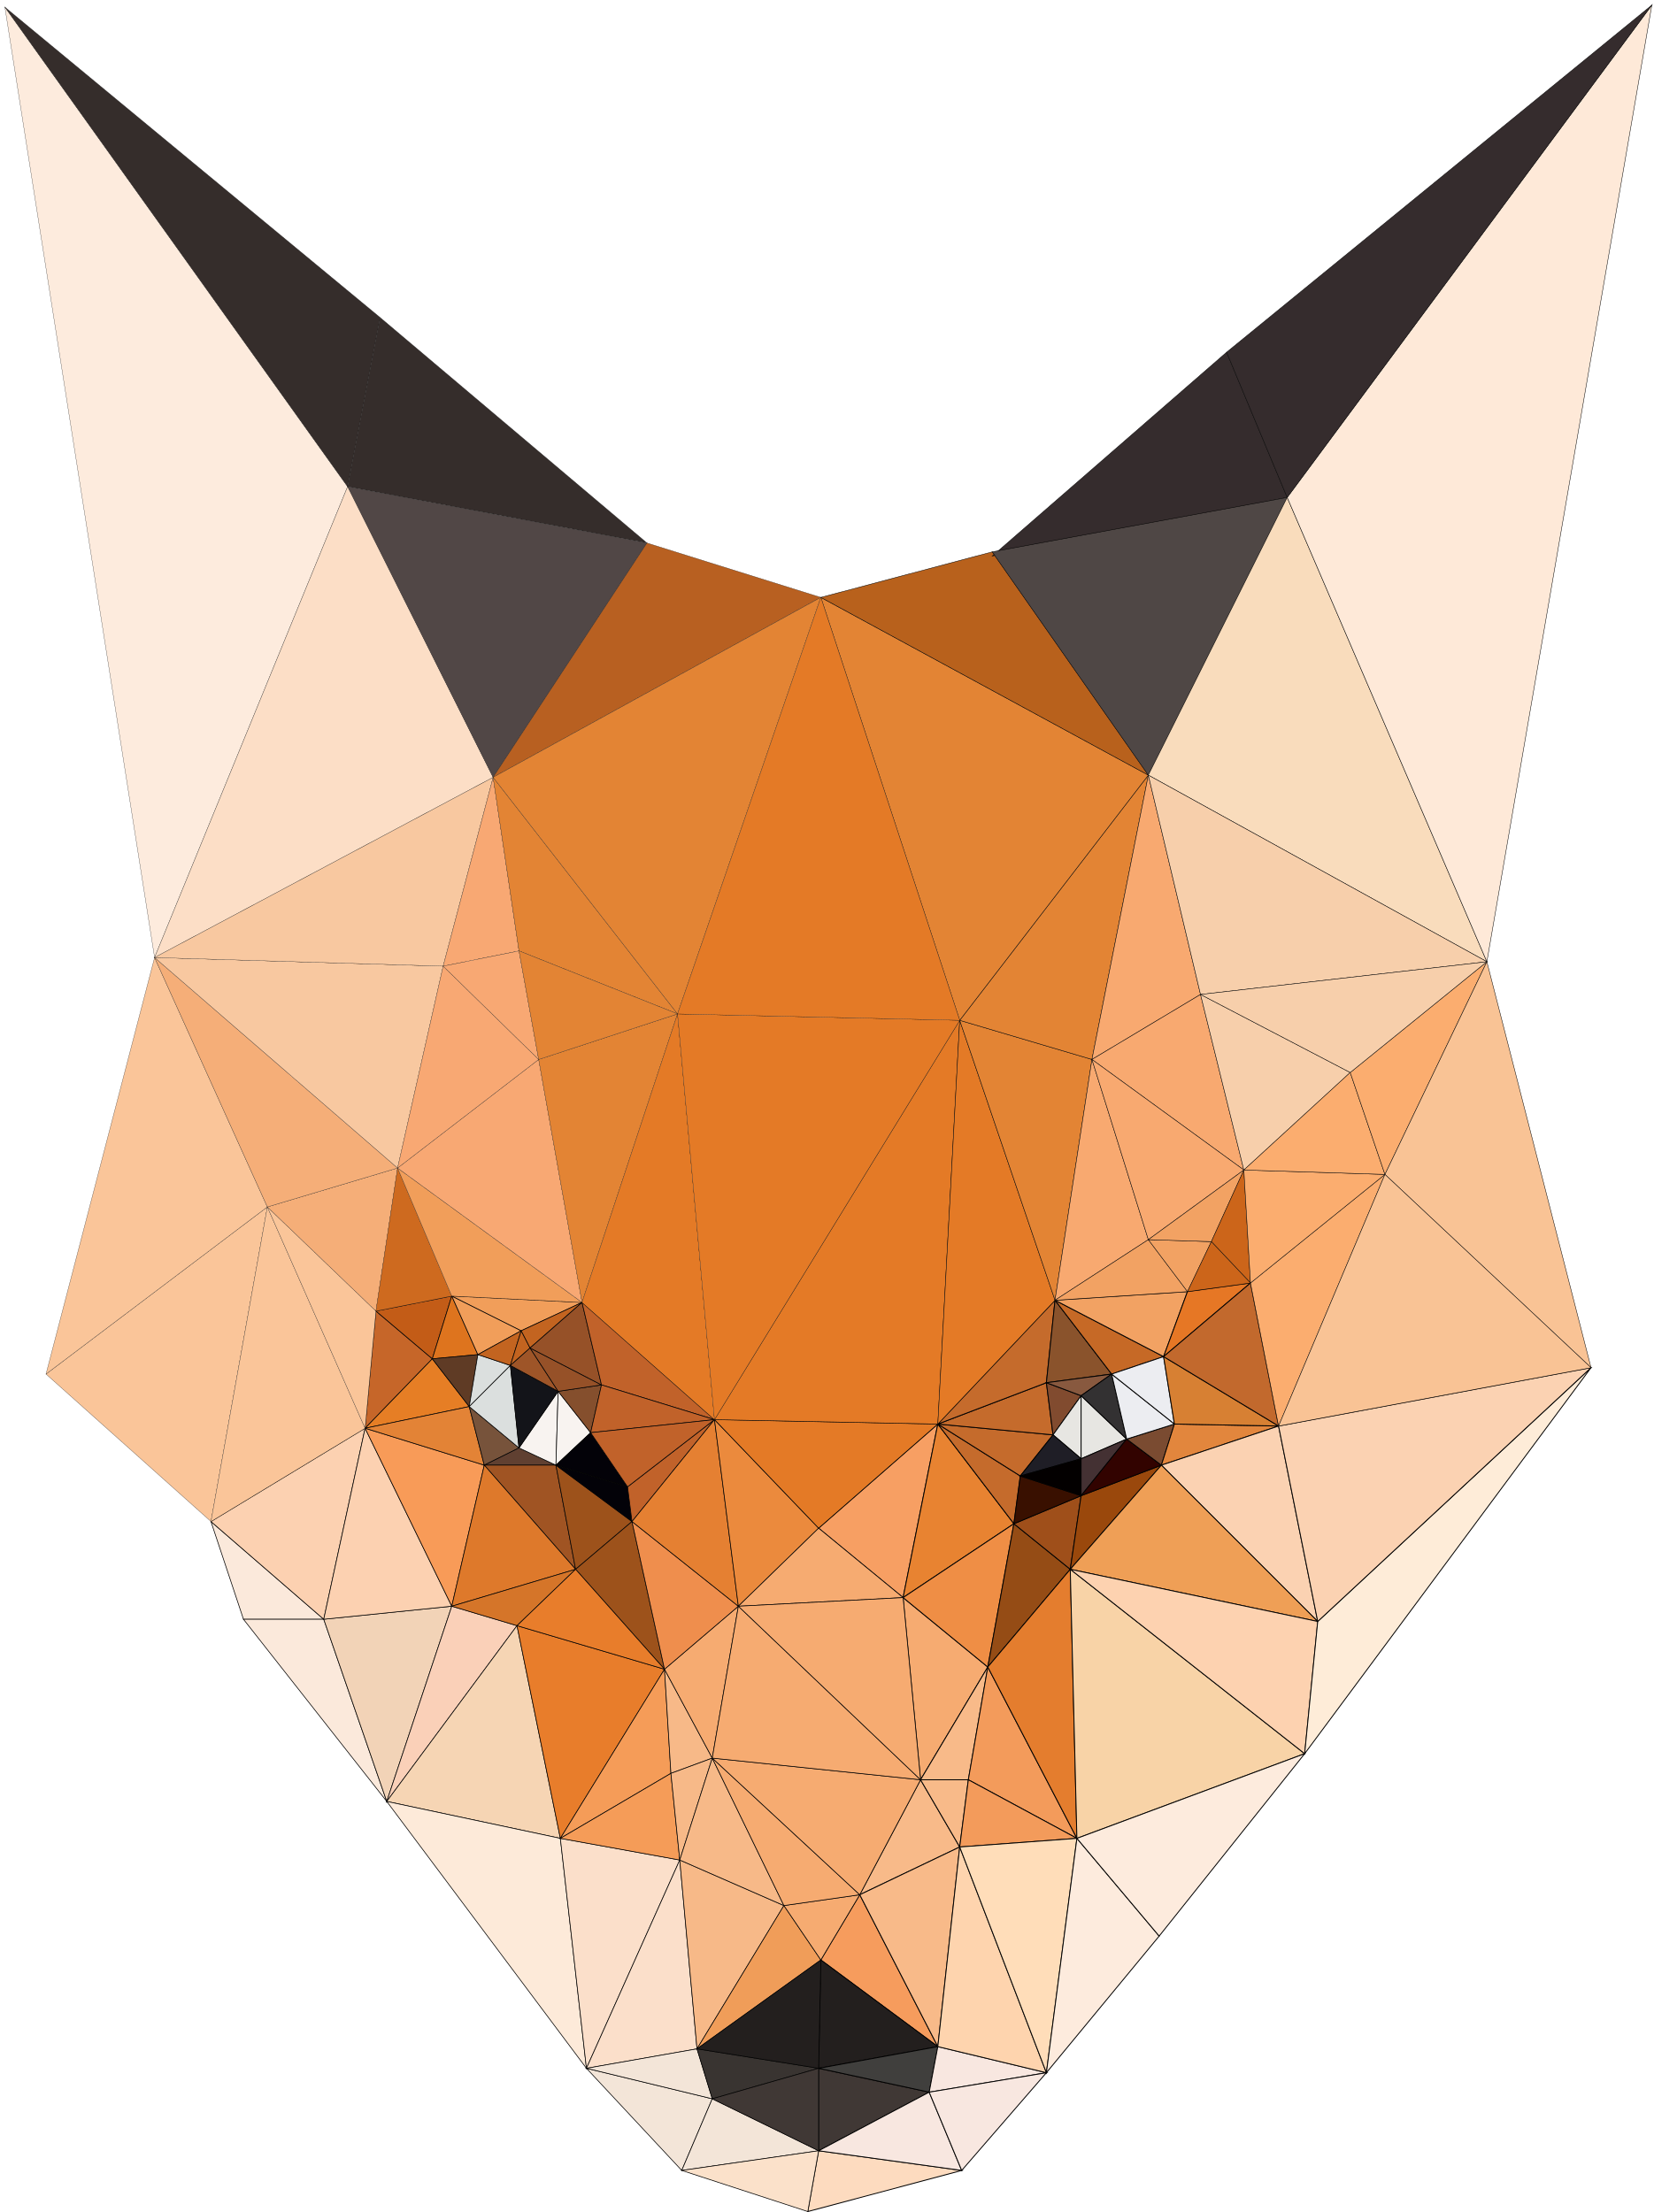
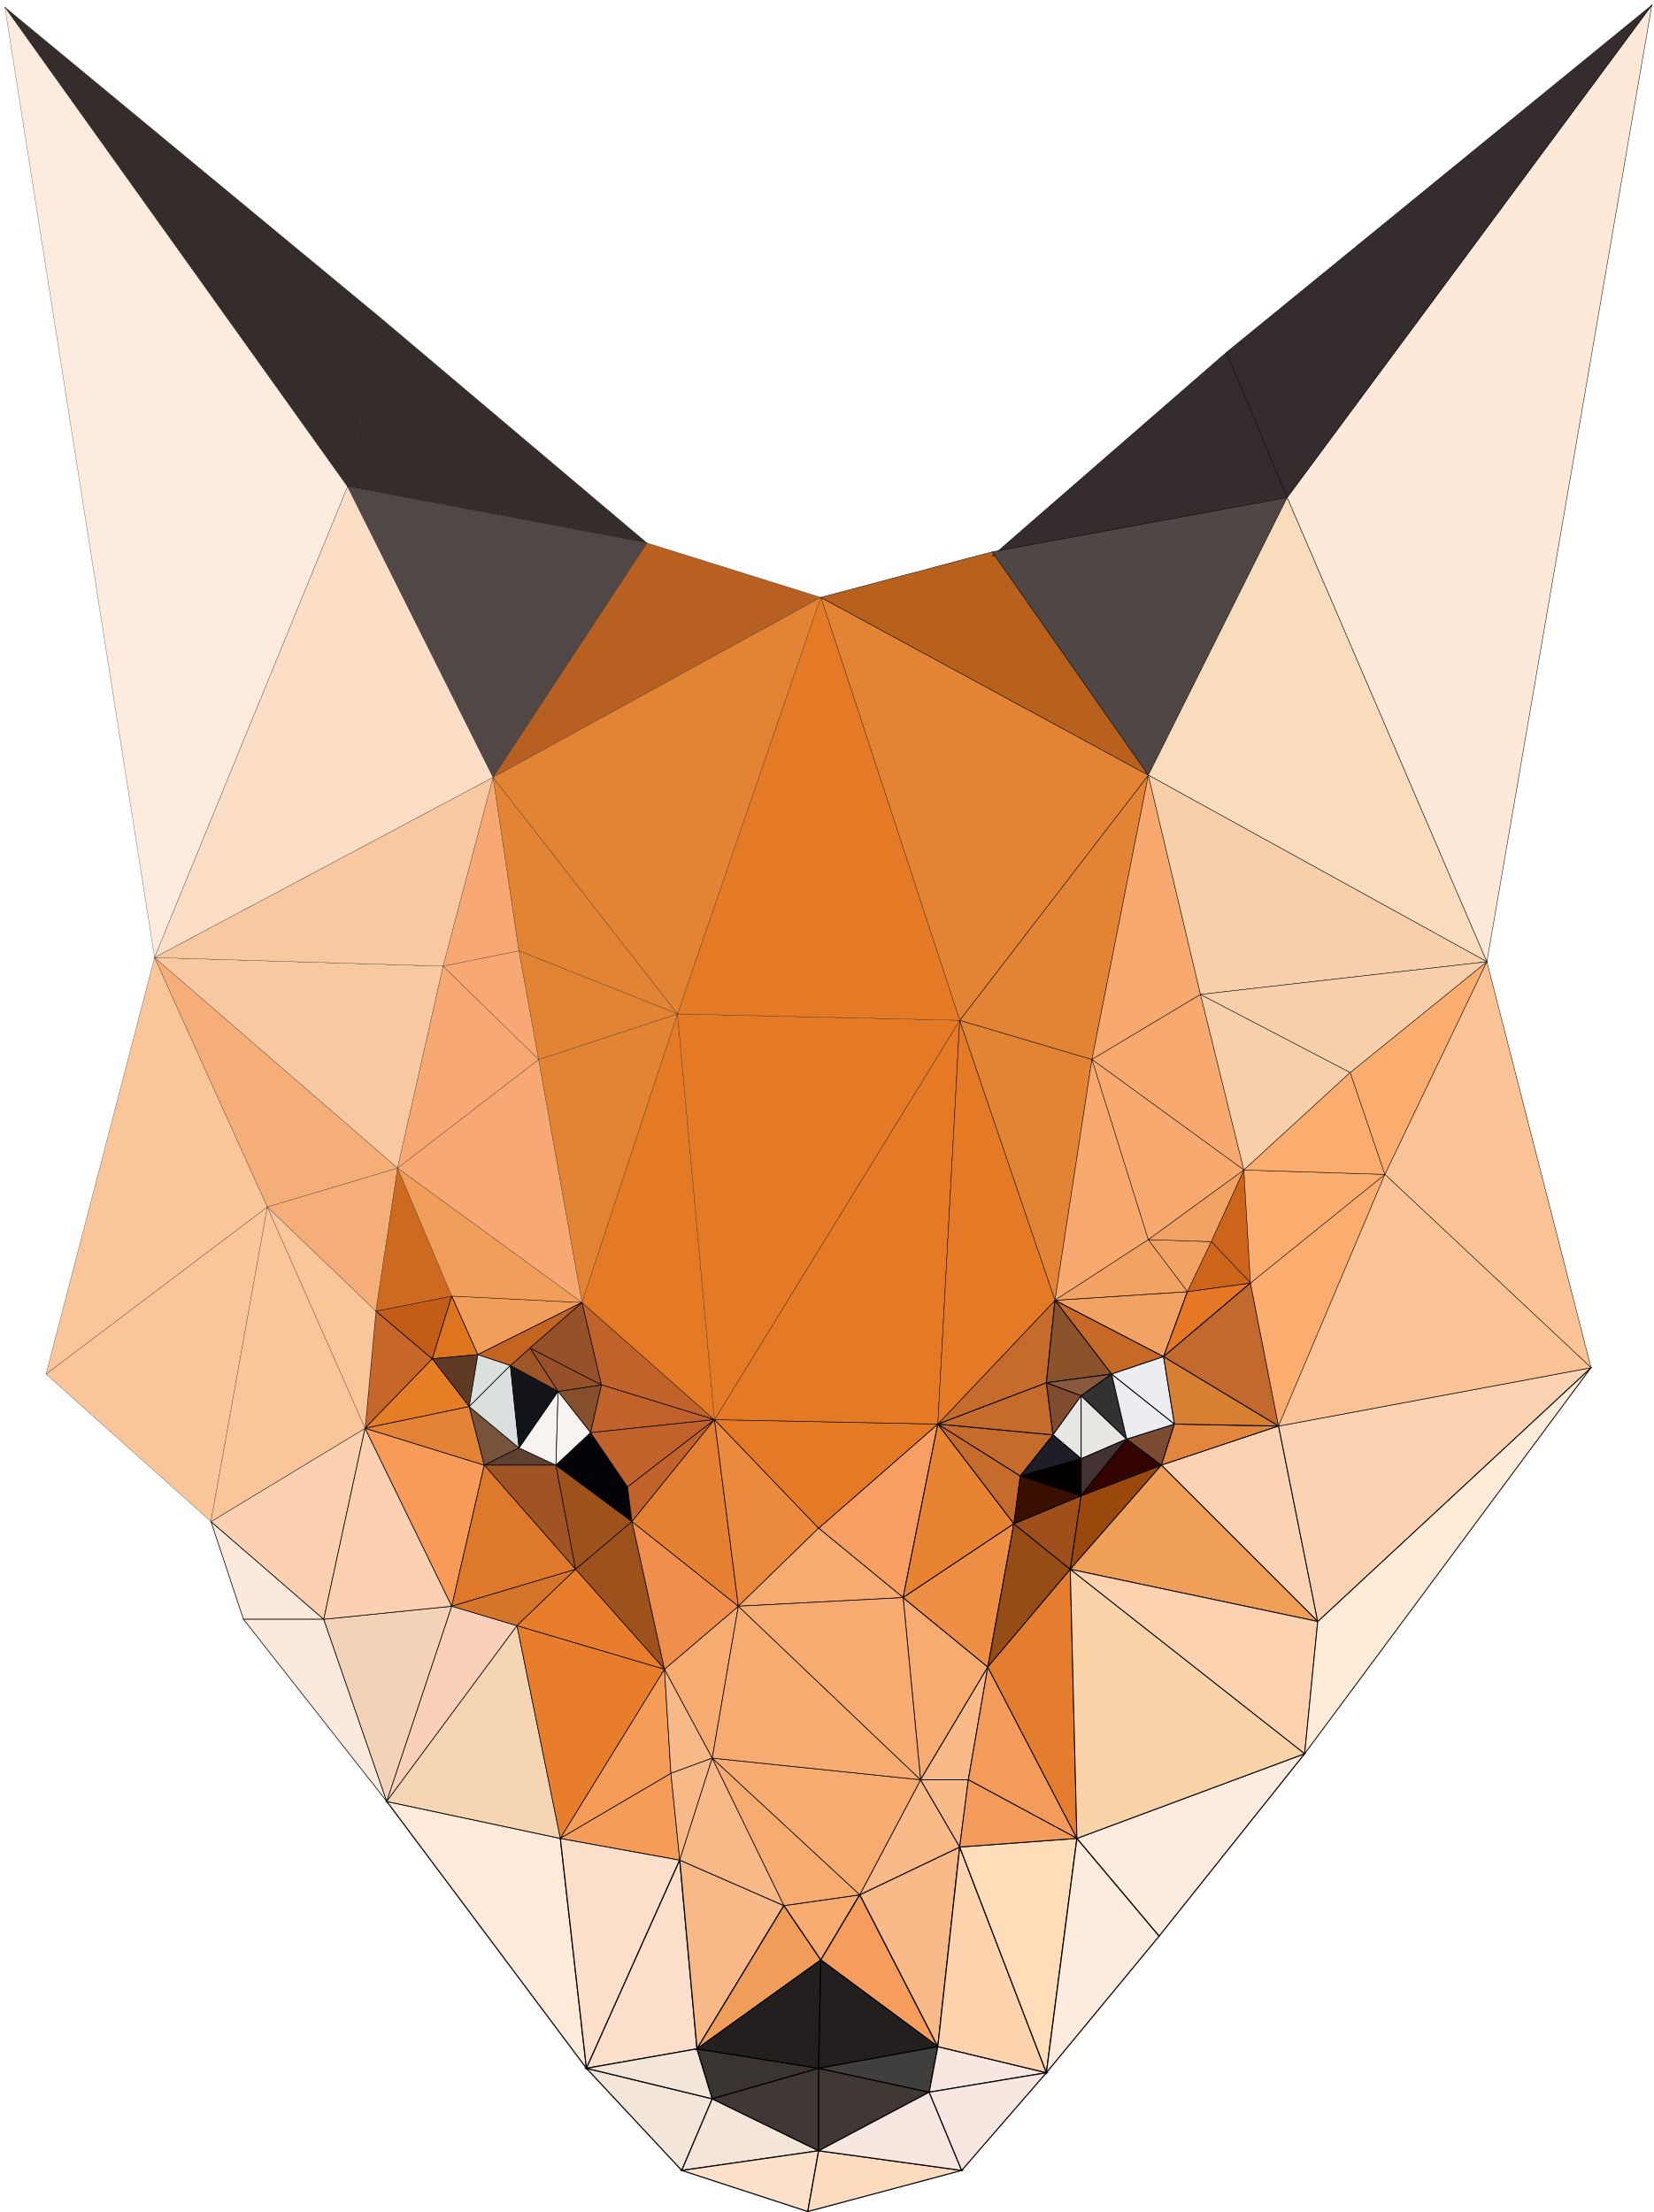
<svg xmlns="http://www.w3.org/2000/svg" version="1.1" baseProfile="tiny" id="图层_1" x="0px" y="0px" viewBox="0 0 747.6 1000.5" xml:space="preserve">
  <g>
    <g>
-       <polygon fill="#403835" stroke="#000000" stroke-width="0.4" stroke-miterlimit="10" points="370.2,935.5 370.2,972.8     420.2,946.3   " />
-       <polygon fill="#F69C5D" stroke="#000000" stroke-width="0.4" stroke-miterlimit="10" points="388.8,857 371.2,886.5 424.1,925.7       " />
-       <polygon fill="#231F1E" stroke="#000000" stroke-width="0.4" stroke-miterlimit="10" points="371.2,886.5 370.2,935.5     424.1,925.7   " />
-       <polygon fill="#403F3D" stroke="#000000" stroke-width="0.4" stroke-miterlimit="10" points="370.2,935.5 420.2,946.3     424.1,925.7   " />
+       <polygon fill="#FDEAD9" stroke="#000000" stroke-width="0.5" stroke-miterlimit="10" points="253.4,831.5 174.9,814.8     265.2,935.5   " />
+       <polygon fill="#FBDFCA" stroke="#000000" stroke-width="0.5" stroke-miterlimit="10" points="253.4,831.5 265.2,935.5     307.4,841.3   " />
+       <polygon fill="#FBDFCA" stroke="#000000" stroke-width="0.5" stroke-miterlimit="10" points="307.4,841.3 265.2,935.5     315.2,926.7   " />
+       <polygon fill="#F3E5D8" stroke="#000000" stroke-width="0.5" stroke-miterlimit="10" points="265.2,935.5 308.3,981.7     322.1,949.3   " />
+       <polygon fill="#F3E5D8" stroke="#000000" stroke-width="0.5" stroke-miterlimit="10" points="315.2,926.7 265.2,935.5     322.1,949.3   " />
+       <polygon fill="#F7B988" stroke="#000000" stroke-width="0.5" stroke-miterlimit="10" points="307.4,841.3 315.2,926.7     354.5,861.9   " />
+       <polygon fill="#F3E5D8" stroke="#000000" stroke-width="0.5" stroke-miterlimit="10" points="322.1,949.3 308.3,981.7     370.2,972.8   " />
+       <polygon fill="#FBE1CA" stroke="#000000" stroke-width="0.5" stroke-miterlimit="10" points="308.3,981.7 365.3,1000.3     370.2,972.8   " />
+       <polygon fill="#393431" stroke="#000000" stroke-width="0.5" stroke-miterlimit="10" points="315.2,926.7 322.1,949.3     370.2,935.5   " />
+       <polygon fill="#403835" stroke="#000000" stroke-width="0.5" stroke-miterlimit="10" points="322.1,949.3 370.2,972.8     370.2,935.5   " />
+       <polygon fill="#F09D59" stroke="#000000" stroke-width="0.5" stroke-miterlimit="10" points="354.5,861.9 315.2,926.7     371.2,886.5   " />
+       <polygon fill="#231F1E" stroke="#000000" stroke-width="0.5" stroke-miterlimit="10" points="315.2,926.7 370.2,935.5     371.2,886.5   " />
+       <polygon fill="#F6AB71" stroke="#000000" stroke-width="0.5" stroke-miterlimit="10" points="354.5,861.9 371.2,886.5 388.8,857       " />
+       <polygon fill="#403835" stroke="#000000" stroke-width="0.5" stroke-miterlimit="10" points="370.2,935.5 370.2,972.8     420.2,946.3   " />
+       <polygon fill="#F69C5D" stroke="#000000" stroke-width="0.5" stroke-miterlimit="10" points="388.8,857 371.2,886.5 424.1,925.7       " />
+       <polygon fill="#231F1E" stroke="#000000" stroke-width="0.5" stroke-miterlimit="10" points="371.2,886.5 370.2,935.5     424.1,925.7   " />
+       <polygon fill="#403F3D" stroke="#000000" stroke-width="0.5" stroke-miterlimit="10" points="370.2,935.5 420.2,946.3     424.1,925.7   " />
+       <polygon fill="#F8BA89" stroke="#000000" stroke-width="0.5" stroke-miterlimit="10" points="388.8,857 424.1,925.7 434,835.4       " />
+       <polygon fill="#FDDBBF" stroke="#000000" stroke-width="0.5" stroke-miterlimit="10" points="370.2,972.8 365.3,1000.3     434.9,981.7   " />
+       <polygon fill="#F8E7E0" stroke="#000000" stroke-width="0.5" stroke-miterlimit="10" points="420.2,946.3 370.2,972.8     434.9,981.7   " />
+       <polygon fill="#F8E7E0" stroke="#000000" stroke-width="0.5" stroke-miterlimit="10" points="424.1,925.7 420.2,946.3     473.2,937.5   " />
+       <polygon fill="#F8E7E0" stroke="#000000" stroke-width="0.5" stroke-miterlimit="10" points="420.2,946.3 434.9,981.7     473.2,937.5   " />
+       <polygon fill="#FED4AE" stroke="#000000" stroke-width="0.5" stroke-miterlimit="10" points="434,835.4 424.1,925.7 473.2,937.5       " />
+       <polygon fill="#FFDDB9" stroke="#000000" stroke-width="0.5" stroke-miterlimit="10" points="434,835.4 473.2,937.5 487,831.5       " />
+       <polygon fill="#FDEBDD" stroke="#000000" stroke-width="0.5" stroke-miterlimit="10" points="487,831.5 473.2,937.5 524.2,875.7       " />
+       <polygon fill="#FDEBDD" stroke="#000000" stroke-width="0.5" stroke-miterlimit="10" points="487,831.5 524.2,875.7 590,793.2       " />
+     </g>
+     <g>
      <polygon fill="#F79F63" stroke="#000000" stroke-width="0.4" stroke-miterlimit="10" points="370.2,691.2 408.4,722.6     424.1,644.1   " />
      <polygon fill="#F8BA89" stroke="#000000" stroke-width="0.4" stroke-miterlimit="10" points="416.3,805 388.8,857 434,835.4   " />
-       <polygon fill="#F8BA89" stroke="#000000" stroke-width="0.4" stroke-miterlimit="10" points="388.8,857 424.1,925.7 434,835.4       " />
-       <polygon fill="#FDDBBF" stroke="#000000" stroke-width="0.4" stroke-miterlimit="10" points="370.2,972.8 365.3,1000.3     434.9,981.7   " />
-       <polygon fill="#F8E7E0" stroke="#000000" stroke-width="0.4" stroke-miterlimit="10" points="420.2,946.3 370.2,972.8     434.9,981.7   " />
      <polygon fill="#F8BA89" stroke="#000000" stroke-width="0.4" stroke-miterlimit="10" points="416.3,805 434,835.4 437.9,805   " />
      <polygon fill="#F6AB71" stroke="#000000" stroke-width="0.4" stroke-miterlimit="10" points="408.4,722.6 416.3,805 446.7,754       " />
      <polygon fill="#F8BA89" stroke="#000000" stroke-width="0.4" stroke-miterlimit="10" points="416.3,805 437.9,805 446.7,754   " />
      <polygon fill="#E88331" stroke="#000000" stroke-width="0.4" stroke-miterlimit="10" points="424.1,644.1 408.4,722.6     458.5,689.2   " />
      <polygon fill="#EF8E45" stroke="#000000" stroke-width="0.4" stroke-miterlimit="10" points="408.4,722.6 446.7,754 458.5,689.2       " />
      <polygon fill="#C56B2C" stroke="#000000" stroke-width="0.4" stroke-miterlimit="10" points="424.1,644.1 458.5,689.2     461.4,667.6   " />
-       <polygon fill="#F8E7E0" stroke="#000000" stroke-width="0.4" stroke-miterlimit="10" points="424.1,925.7 420.2,946.3     473.2,937.5   " />
-       <polygon fill="#F8E7E0" stroke="#000000" stroke-width="0.4" stroke-miterlimit="10" points="420.2,946.3 434.9,981.7     473.2,937.5   " />
-       <polygon fill="#FED4AE" stroke="#000000" stroke-width="0.4" stroke-miterlimit="10" points="434,835.4 424.1,925.7 473.2,937.5       " />
      <polygon fill="#C56B2C" stroke="#000000" stroke-width="0.4" stroke-miterlimit="10" points="424.1,644.1 461.4,667.6 476.2,649       " />
      <polygon fill="#C56B2C" stroke="#000000" stroke-width="0.4" stroke-miterlimit="10" points="473.2,625.4 424.1,644.1 476.2,649       " />
      <polygon fill="#C56B2C" stroke="#000000" stroke-width="0.4" stroke-miterlimit="10" points="424.1,644.1 473.2,625.4     477.1,588.1   " />
      <polygon fill="#954C15" stroke="#000000" stroke-width="0.4" stroke-miterlimit="10" points="458.5,689.2 446.7,754 484,709.8       " />
      <polygon fill="#F39B5B" stroke="#000000" stroke-width="0.4" stroke-miterlimit="10" points="446.7,754 437.9,805 487,831.5   " />
      <polygon fill="#E47D2E" stroke="#000000" stroke-width="0.4" stroke-miterlimit="10" points="484,709.8 446.7,754 487,831.5   " />
      <polygon fill="#F39B5B" stroke="#000000" stroke-width="0.4" stroke-miterlimit="10" points="437.9,805 434,835.4 487,831.5   " />
-       <polygon fill="#FFDDB9" stroke="#000000" stroke-width="0.4" stroke-miterlimit="10" points="434,835.4 473.2,937.5 487,831.5       " />
      <polygon fill="#814B2F" stroke="#000000" stroke-width="0.4" stroke-miterlimit="10" points="473.2,625.4 476.2,649 488.9,631.3       " />
      <polygon fill="#E7E6E2" stroke="#000000" stroke-width="0.4" stroke-miterlimit="10" points="488.9,631.3 476.2,649 488.9,659.8       " />
      <polygon fill="#1F1E26" stroke="#000000" stroke-width="0.4" stroke-miterlimit="10" points="476.2,649 461.4,667.6 488.9,659.8       " />
      <polygon fill="#9F4F1A" stroke="#000000" stroke-width="0.4" stroke-miterlimit="10" points="458.5,689.2 484,709.8 488.9,676.5       " />
      <polygon fill="#391000" stroke="#000000" stroke-width="0.4" stroke-miterlimit="10" points="461.4,667.6 458.5,689.2     488.9,676.5   " />
      <polygon fill="#030000" stroke="#000000" stroke-width="0.4" stroke-miterlimit="10" points="488.9,659.8 461.4,667.6     488.9,676.5   " />
      <polygon fill="#8A532C" stroke="#000000" stroke-width="0.4" stroke-miterlimit="10" points="477.1,588.1 473.2,625.4     502.7,621.5   " />
      <polygon fill="#88593F" stroke="#000000" stroke-width="0.4" stroke-miterlimit="10" points="473.2,625.4 488.9,631.3     502.7,621.5   " />
      <polygon fill="#E7E6E2" stroke="#000000" stroke-width="0.4" stroke-miterlimit="10" points="488.9,631.3 488.9,659.8     509.5,650.9   " />
      <polygon fill="#333132" stroke="#000000" stroke-width="0.4" stroke-miterlimit="10" points="502.7,621.5 488.9,631.3     509.5,650.9   " />
      <polygon fill="#443133" stroke="#000000" stroke-width="0.4" stroke-miterlimit="10" points="488.9,659.8 488.9,676.5     509.5,650.9   " />
-       <polygon fill="#FDEBDD" stroke="#000000" stroke-width="0.4" stroke-miterlimit="10" points="487,831.5 473.2,937.5 524.2,875.7       " />
      <polygon fill="#9A480C" stroke="#000000" stroke-width="0.4" stroke-miterlimit="10" points="488.9,676.5 484,709.8 525.2,662.7       " />
      <polygon fill="#320300" stroke="#000000" stroke-width="0.4" stroke-miterlimit="10" points="509.5,650.9 488.9,676.5     525.2,662.7   " />
      <polygon fill="#C66926" stroke="#000000" stroke-width="0.4" stroke-miterlimit="10" points="477.1,588.1 502.7,621.5     526.2,613.6   " />
      <polygon fill="#7A4B31" stroke="#000000" stroke-width="0.4" stroke-miterlimit="10" points="509.5,650.9 525.2,662.7     531.1,644.1   " />
      <polygon fill="#ECEDF1" stroke="#000000" stroke-width="0.4" stroke-miterlimit="10" points="502.7,621.5 509.5,650.9     531.1,644.1   " />
      <polygon fill="#ECEDF1" stroke="#000000" stroke-width="0.4" stroke-miterlimit="10" points="526.2,613.6 502.7,621.5     531.1,644.1   " />
      <polygon fill="#F2A263" stroke="#000000" stroke-width="0.4" stroke-miterlimit="10" points="477.1,588.1 526.2,613.6 537,584.2       " />
      <polygon fill="#E67725" stroke="#000000" stroke-width="0.4" stroke-miterlimit="10" points="537,584.2 526.2,613.6 565.5,580.3       " />
      <polygon fill="#E2863D" stroke="#000000" stroke-width="0.4" stroke-miterlimit="10" points="531.1,644.1 525.2,662.7 578.2,645       " />
      <polygon fill="#D78033" stroke="#000000" stroke-width="0.4" stroke-miterlimit="10" points="526.2,613.6 531.1,644.1 578.2,645       " />
      <polygon fill="#C2692D" stroke="#000000" stroke-width="0.4" stroke-miterlimit="10" points="565.5,580.3 526.2,613.6 578.2,645       " />
      <polygon fill="#F8D3A7" stroke="#000000" stroke-width="0.4" stroke-miterlimit="10" points="484,709.8 487,831.5 590,793.2   " />
-       <polygon fill="#FDEBDD" stroke="#000000" stroke-width="0.4" stroke-miterlimit="10" points="487,831.5 524.2,875.7 590,793.2       " />
      <polygon fill="#FBD2B2" stroke="#000000" stroke-width="0.4" stroke-miterlimit="10" points="578.2,645 525.2,662.7 595.9,733.4       " />
      <polygon fill="#EF9F56" stroke="#000000" stroke-width="0.4" stroke-miterlimit="10" points="525.2,662.7 484,709.8 595.9,733.4       " />
      <polygon fill="#FDD2B0" stroke="#000000" stroke-width="0.4" stroke-miterlimit="10" points="484,709.8 590,793.2 595.9,733.4       " />
      <polygon fill="#FEECD8" stroke="#000000" stroke-width="0.4" stroke-miterlimit="10" points="595.9,733.4 590,793.2 719.5,618.6       " />
      <polygon fill="#FBD2B2" stroke="#000000" stroke-width="0.4" stroke-miterlimit="10" points="578.2,645 595.9,733.4 719.5,618.6       " />
    </g>
    <g>
      <polygon fill="#FBE9DB" stroke="#000000" stroke-width="0.3" stroke-miterlimit="10" points="95.4,688.2 110.1,732.4 146.4,732.4       " />
      <polygon fill="#FCD1B1" stroke="#000000" stroke-width="0.3" stroke-miterlimit="10" points="95.4,688.2 146.4,732.4 165.1,646       " />
      <polygon fill="#FBE9DB" stroke="#000000" stroke-width="0.3" stroke-miterlimit="10" points="146.4,732.4 110.1,732.4     174.9,814.8   " />
      <polygon fill="#C66629" stroke="#000000" stroke-width="0.3" stroke-miterlimit="10" points="170,593 165.1,646 195.5,614.6   " />
      <polygon fill="#C35C17" stroke="#000000" stroke-width="0.3" stroke-miterlimit="10" points="170,593 195.5,614.6 204.3,586.2       " />
      <polygon fill="#F2D3B7" stroke="#000000" stroke-width="0.3" stroke-miterlimit="10" points="146.4,732.4 174.9,814.8     204.3,726.5   " />
      <polygon fill="#FCD1B1" stroke="#000000" stroke-width="0.3" stroke-miterlimit="10" points="165.1,646 146.4,732.4 204.3,726.5       " />
      <polygon fill="#E67E25" stroke="#000000" stroke-width="0.3" stroke-miterlimit="10" points="195.5,614.6 165.1,646 212.2,636.2       " />
      <polygon fill="#DE741E" stroke="#000000" stroke-width="0.3" stroke-miterlimit="10" points="204.3,586.2 195.5,614.6     216.1,612.7   " />
      <polygon fill="#5F3B25" stroke="#000000" stroke-width="0.3" stroke-miterlimit="10" points="195.5,614.6 212.2,636.2     216.1,612.7   " />
      <polygon fill="#F89B58" stroke="#000000" stroke-width="0.3" stroke-miterlimit="10" points="165.1,646 204.3,726.5 219,662.7       " />
      <polygon fill="#E38336" stroke="#000000" stroke-width="0.3" stroke-miterlimit="10" points="212.2,636.2 165.1,646 219,662.7       " />
      <polygon fill="#DBDFDE" stroke="#000000" stroke-width="0.3" stroke-miterlimit="10" points="216.1,612.7 212.2,636.2     230.8,617.6   " />
      <polygon fill="#FAD0B8" stroke="#000000" stroke-width="0.3" stroke-miterlimit="10" points="204.3,726.5 174.9,814.8     233.8,735.3   " />
      <polygon fill="#77533B" stroke="#000000" stroke-width="0.3" stroke-miterlimit="10" points="212.2,636.2 219,662.7 234.7,654.9       " />
      <polygon fill="#DBDFDE" stroke="#000000" stroke-width="0.3" stroke-miterlimit="10" points="230.8,617.6 212.2,636.2     234.7,654.9   " />
-       <polygon fill="#F19E5A" stroke="#000000" stroke-width="0.3" stroke-miterlimit="10" points="204.3,586.2 216.1,612.7     235.7,601.9   " />
-       <polygon fill="#C36420" stroke="#000000" stroke-width="0.3" stroke-miterlimit="10" points="216.1,612.7 230.8,617.6     235.7,601.9   " />
-       <polygon fill="#C36420" stroke="#000000" stroke-width="0.3" stroke-miterlimit="10" points="235.7,601.9 230.8,617.6     239.7,609.7   " />
      <polygon fill="#604031" stroke="#000000" stroke-width="0.3" stroke-miterlimit="10" points="234.7,654.9 219,662.7 251.4,662.7       " />
      <polygon fill="#F8F3F0" stroke="#000000" stroke-width="0.3" stroke-miterlimit="10" points="234.7,654.9 251.4,662.7     252.4,629.3   " />
      <polygon fill="#131419" stroke="#000000" stroke-width="0.3" stroke-miterlimit="10" points="230.8,617.6 234.7,654.9     252.4,629.3   " />
      <polygon fill="#9E5528" stroke="#000000" stroke-width="0.3" stroke-miterlimit="10" points="239.7,609.7 230.8,617.6     252.4,629.3   " />
      <polygon fill="#F6D5B4" stroke="#000000" stroke-width="0.3" stroke-miterlimit="10" points="233.8,735.3 174.9,814.8     253.4,831.5   " />
      <polygon fill="#A05423" stroke="#000000" stroke-width="0.3" stroke-miterlimit="10" points="251.4,662.7 219,662.7 260.3,709.8       " />
      <polygon fill="#DE792B" stroke="#000000" stroke-width="0.3" stroke-miterlimit="10" points="219,662.7 204.3,726.5 260.3,709.8       " />
      <polygon fill="#D57529" stroke="#000000" stroke-width="0.3" stroke-miterlimit="10" points="204.3,726.5 233.8,735.3     260.3,709.8   " />
-       <polygon fill="#F19E5A" stroke="#000000" stroke-width="0.3" stroke-miterlimit="10" points="204.3,586.2 235.7,601.9     263.2,589.1   " />
-       <polygon fill="#C36420" stroke="#000000" stroke-width="0.3" stroke-miterlimit="10" points="235.7,601.9 239.7,609.7     263.2,589.1   " />
-       <polygon fill="#FDEAD9" stroke="#000000" stroke-width="0.3" stroke-miterlimit="10" points="253.4,831.5 174.9,814.8     265.2,935.5   " />
+       <polygon fill="#F19E5A" stroke="#000000" stroke-width="0.3" stroke-miterlimit="10" points="204.3,586.2 216.1,612.7     263.2,589.1   " />
+       <polygon fill="#C36420" stroke="#000000" stroke-width="0.3" stroke-miterlimit="10" points="216.1,612.7 230.8,617.6     263.2,589.1   " />
      <polygon fill="#F8F3F0" stroke="#000000" stroke-width="0.3" stroke-miterlimit="10" points="252.4,629.3 251.4,662.7 267.1,648       " />
      <polygon fill="#854F2D" stroke="#000000" stroke-width="0.3" stroke-miterlimit="10" points="252.4,629.3 267.1,648 272,626.4       " />
      <polygon fill="#965128" stroke="#000000" stroke-width="0.3" stroke-miterlimit="10" points="239.7,609.7 252.4,629.3 272,626.4       " />
      <polygon fill="#965128" stroke="#000000" stroke-width="0.3" stroke-miterlimit="10" points="263.2,589.1 239.7,609.7 272,626.4       " />
      <polygon fill="#030208" stroke="#000000" stroke-width="0.3" stroke-miterlimit="10" points="267.1,648 251.4,662.7 283.8,672.5       " />
      <polygon fill="#9D521B" stroke="#000000" stroke-width="0.3" stroke-miterlimit="10" points="251.4,662.7 260.3,709.8     285.8,688.2   " />
      <polygon fill="#030208" stroke="#000000" stroke-width="0.3" stroke-miterlimit="10" points="283.8,672.5 251.4,662.7     285.8,688.2   " />
      <polygon fill="#9D521B" stroke="#000000" stroke-width="0.3" stroke-miterlimit="10" points="285.8,688.2 260.3,709.8 300.5,755       " />
      <polygon fill="#E87D2B" stroke="#000000" stroke-width="0.3" stroke-miterlimit="10" points="233.8,735.3 253.4,831.5 300.5,755       " />
      <polygon fill="#E87D2B" stroke="#000000" stroke-width="0.3" stroke-miterlimit="10" points="260.3,709.8 233.8,735.3 300.5,755       " />
      <polygon fill="#F59C58" stroke="#000000" stroke-width="0.3" stroke-miterlimit="10" points="300.5,755 253.4,831.5 303.4,802.1       " />
-       <polygon fill="#FBDFCA" stroke="#000000" stroke-width="0.3" stroke-miterlimit="10" points="253.4,831.5 265.2,935.5     307.4,841.3   " />
      <polygon fill="#F59C58" stroke="#000000" stroke-width="0.3" stroke-miterlimit="10" points="303.4,802.1 253.4,831.5     307.4,841.3   " />
-       <polygon fill="#FBDFCA" stroke="#000000" stroke-width="0.3" stroke-miterlimit="10" points="307.4,841.3 265.2,935.5     315.2,926.7   " />
-       <polygon fill="#F3E5D8" stroke="#000000" stroke-width="0.3" stroke-miterlimit="10" points="265.2,935.5 308.3,981.7     322.1,949.3   " />
-       <polygon fill="#F3E5D8" stroke="#000000" stroke-width="0.3" stroke-miterlimit="10" points="315.2,926.7 265.2,935.5     322.1,949.3   " />
      <polygon fill="#F7B988" stroke="#000000" stroke-width="0.3" stroke-miterlimit="10" points="300.5,755 303.4,802.1 322.1,795.2       " />
      <polygon fill="#F7B988" stroke="#000000" stroke-width="0.3" stroke-miterlimit="10" points="303.4,802.1 307.4,841.3     322.1,795.2   " />
      <polygon fill="#C1622A" stroke="#000000" stroke-width="0.3" stroke-miterlimit="10" points="283.8,672.5 285.8,688.2     323.1,642.1   " />
      <polygon fill="#C1622A" stroke="#000000" stroke-width="0.3" stroke-miterlimit="10" points="263.2,589.1 272,626.4 323.1,642.1       " />
      <polygon fill="#C1622A" stroke="#000000" stroke-width="0.3" stroke-miterlimit="10" points="272,626.4 267.1,648 323.1,642.1       " />
      <polygon fill="#C1622A" stroke="#000000" stroke-width="0.3" stroke-miterlimit="10" points="267.1,648 283.8,672.5 323.1,642.1       " />
      <polygon fill="#F6AB71" stroke="#000000" stroke-width="0.3" stroke-miterlimit="10" points="300.5,755 322.1,795.2 333.9,726.5       " />
      <polygon fill="#EF8E4D" stroke="#000000" stroke-width="0.3" stroke-miterlimit="10" points="285.8,688.2 300.5,755 333.9,726.5       " />
      <polygon fill="#E58032" stroke="#000000" stroke-width="0.3" stroke-miterlimit="10" points="323.1,642.1 285.8,688.2     333.9,726.5   " />
-       <polygon fill="#F7B988" stroke="#000000" stroke-width="0.3" stroke-miterlimit="10" points="307.4,841.3 315.2,926.7     354.5,861.9   " />
      <polygon fill="#F7B988" stroke="#000000" stroke-width="0.3" stroke-miterlimit="10" points="322.1,795.2 307.4,841.3     354.5,861.9   " />
      <polygon fill="#EB8A3D" stroke="#000000" stroke-width="0.3" stroke-miterlimit="10" points="323.1,642.1 333.9,726.5     370.2,691.2   " />
-       <polygon fill="#F3E5D8" stroke="#000000" stroke-width="0.3" stroke-miterlimit="10" points="322.1,949.3 308.3,981.7     370.2,972.8   " />
-       <polygon fill="#FBE1CA" stroke="#000000" stroke-width="0.3" stroke-miterlimit="10" points="308.3,981.7 365.3,1000.3     370.2,972.8   " />
-       <polygon fill="#393431" stroke="#000000" stroke-width="0.3" stroke-miterlimit="10" points="315.2,926.7 322.1,949.3     370.2,935.5   " />
-       <polygon fill="#403835" stroke="#000000" stroke-width="0.3" stroke-miterlimit="10" points="322.1,949.3 370.2,972.8     370.2,935.5   " />
-       <polygon fill="#F09D59" stroke="#000000" stroke-width="0.3" stroke-miterlimit="10" points="354.5,861.9 315.2,926.7     371.2,886.5   " />
-       <polygon fill="#231F1E" stroke="#000000" stroke-width="0.3" stroke-miterlimit="10" points="315.2,926.7 370.2,935.5     371.2,886.5   " />
-       <polygon fill="#F6AB71" stroke="#000000" stroke-width="0.3" stroke-miterlimit="10" points="354.5,861.9 371.2,886.5 388.8,857       " />
      <polygon fill="#F6AB71" stroke="#000000" stroke-width="0.3" stroke-miterlimit="10" points="322.1,795.2 354.5,861.9 388.8,857       " />
      <polygon fill="#F6AB71" stroke="#000000" stroke-width="0.3" stroke-miterlimit="10" points="370.2,691.2 333.9,726.5     408.4,722.6   " />
      <polygon fill="#F6AB71" stroke="#000000" stroke-width="0.3" stroke-miterlimit="10" points="322.1,795.2 388.8,857 416.3,805       " />
      <polygon fill="#F6AB71" stroke="#000000" stroke-width="0.3" stroke-miterlimit="10" points="333.9,726.5 322.1,795.2 416.3,805       " />
      <polygon fill="#F6AB71" stroke="#000000" stroke-width="0.3" stroke-miterlimit="10" points="408.4,722.6 333.9,726.5 416.3,805       " />
      <polygon fill="#E47A26" stroke="#000000" stroke-width="0.3" stroke-miterlimit="10" points="323.1,642.1 370.2,691.2     424.1,644.1   " />
    </g>
    <g>
      <polygon fill="#E47A26" stroke="#000000" stroke-width="0.2" stroke-miterlimit="10" points="323.1,642.1 424.1,644.1 434,461.5       " />
      <polygon fill="#E47A26" stroke="#000000" stroke-width="0.2" stroke-miterlimit="10" points="434,461.5 424.1,644.1 477.1,588.1       " />
      <polygon fill="#E38434" stroke="#000000" stroke-width="0.2" stroke-miterlimit="10" points="434,461.5 477.1,588.1 493.8,479.2       " />
      <polygon fill="#E38434" stroke="#000000" stroke-width="0.2" stroke-miterlimit="10" points="434,461.5 493.8,479.2 519.3,350.6       " />
      <polygon fill="#E38434" stroke="#000000" stroke-width="0.2" stroke-miterlimit="10" points="371.2,270.2 434,461.5 519.3,350.6       " />
      <polygon fill="#B8611C" stroke="#000000" stroke-width="0.2" stroke-miterlimit="10" points="448.7,249.6 371.2,270.2     519.3,350.6   " />
      <polygon fill="#F8A970" stroke="#000000" stroke-width="0.2" stroke-miterlimit="10" points="493.8,479.2 477.1,588.1     519.3,560.7   " />
      <polygon fill="#F2A263" stroke="#000000" stroke-width="0.2" stroke-miterlimit="10" points="519.3,560.7 477.1,588.1 537,584.2       " />
      <polygon fill="#F8A970" stroke="#000000" stroke-width="0.2" stroke-miterlimit="10" points="519.3,350.6 493.8,479.2     542.9,449.8   " />
      <polygon fill="#F2A263" stroke="#000000" stroke-width="0.2" stroke-miterlimit="10" points="519.3,560.7 537,584.2 547.8,561.6       " />
      <polygon fill="#F8A970" stroke="#000000" stroke-width="0.2" stroke-miterlimit="10" points="542.9,449.8 493.8,479.2     562.5,529.2   " />
      <polygon fill="#F8A970" stroke="#000000" stroke-width="0.2" stroke-miterlimit="10" points="493.8,479.2 519.3,560.7     562.5,529.2   " />
      <polygon fill="#F2A263" stroke="#000000" stroke-width="0.2" stroke-miterlimit="10" points="519.3,560.7 547.8,561.6     562.5,529.2   " />
      <polygon fill="#CC651A" stroke="#000000" stroke-width="0.2" stroke-miterlimit="10" points="562.5,529.2 547.8,561.6     565.5,580.3   " />
      <polygon fill="#CC651A" stroke="#000000" stroke-width="0.2" stroke-miterlimit="10" points="547.8,561.6 537,584.2 565.5,580.3       " />
      <polygon fill="#352C2D" stroke="#000000" stroke-width="0.2" stroke-miterlimit="10" points="554.7,159.3 448.7,251.5 582.1,225       " />
      <polygon fill="#4F4745" stroke="#000000" stroke-width="0.2" stroke-miterlimit="10" points="448.7,249.6 519.3,350.6 582.1,225       " />
      <polygon fill="#F7CFAB" stroke="#000000" stroke-width="0.2" stroke-miterlimit="10" points="542.9,449.8 562.5,529.2     610.6,485.1   " />
      <polygon fill="#FBAD6F" stroke="#000000" stroke-width="0.2" stroke-miterlimit="10" points="565.5,580.3 578.2,645 626.3,531.2       " />
      <polygon fill="#FBAD6F" stroke="#000000" stroke-width="0.2" stroke-miterlimit="10" points="562.5,529.2 565.5,580.3     626.3,531.2   " />
      <polygon fill="#FBAD6F" stroke="#000000" stroke-width="0.2" stroke-miterlimit="10" points="610.6,485.1 562.5,529.2     626.3,531.2   " />
      <polygon fill="#FBAD6F" stroke="#000000" stroke-width="0.2" stroke-miterlimit="10" points="610.6,485.1 626.3,531.2 672.4,435       " />
      <polygon fill="#F9DCBC" stroke="#000000" stroke-width="0.2" stroke-miterlimit="10" points="582.1,225 519.3,350.6 672.4,435       " />
      <polygon fill="#F7CFAB" stroke="#000000" stroke-width="0.2" stroke-miterlimit="10" points="519.3,350.6 542.9,449.8 672.4,435       " />
      <polygon fill="#F7CFAB" stroke="#000000" stroke-width="0.2" stroke-miterlimit="10" points="542.9,449.8 610.6,485.1 672.4,435       " />
      <polygon fill="#F9C395" stroke="#000000" stroke-width="0.2" stroke-miterlimit="10" points="672.4,435 626.3,531.2 719.5,618.6       " />
      <polygon fill="#F9C395" stroke="#000000" stroke-width="0.2" stroke-miterlimit="10" points="626.3,531.2 578.2,645 719.5,618.6       " />
      <polygon fill="#FEE9D8" stroke="#000000" stroke-width="0.2" stroke-miterlimit="10" points="582.1,225 672.4,435 747,2.3   " />
      <polygon fill="#352C2D" stroke="#000000" stroke-width="0.2" stroke-miterlimit="10" points="554.7,159.3 582.1,225 747,2.3   " />
    </g>
    <g>
      <polygon fill="#FAC599" stroke="#000000" stroke-width="0.1" stroke-miterlimit="10" points="20.8,621.5 95.4,688.2 120.9,545.9       " />
      <polygon fill="#FAC599" stroke="#000000" stroke-width="0.1" stroke-miterlimit="10" points="120.9,545.9 95.4,688.2 165.1,646       " />
      <polygon fill="#FAC599" stroke="#000000" stroke-width="0.1" stroke-miterlimit="10" points="120.9,545.9 165.1,646 170,593   " />
      <polygon fill="#F5AE78" stroke="#000000" stroke-width="0.1" stroke-miterlimit="10" points="120.9,545.9 170,593 179.8,528.3       " />
      <polygon fill="#CE6A1F" stroke="#000000" stroke-width="0.1" stroke-miterlimit="10" points="179.8,528.3 170,593 204.3,586.2       " />
      <polygon fill="#F19E5A" stroke="#000000" stroke-width="0.1" stroke-miterlimit="10" points="179.8,528.3 204.3,586.2     263.2,589.1   " />
      <polygon fill="#F8A873" stroke="#000000" stroke-width="0.1" stroke-miterlimit="10" points="243.6,479.2 179.8,528.3     263.2,589.1   " />
      <polygon fill="#E38434" stroke="#000000" stroke-width="0.1" stroke-miterlimit="10" points="243.6,479.2 263.2,589.1     306.4,458.6   " />
      <polygon fill="#E47A26" stroke="#000000" stroke-width="0.1" stroke-miterlimit="10" points="306.4,458.6 263.2,589.1     323.1,642.1   " />
      <polygon fill="#E47A26" stroke="#000000" stroke-width="0.1" stroke-miterlimit="10" points="306.4,458.6 323.1,642.1 434,461.5       " />
      <polygon fill="#FAC599" stroke="#000000" stroke-width="0.1" stroke-miterlimit="10" points="69.9,433.1 20.8,621.5 120.9,545.9       " />
      <polygon fill="#FDEBDD" stroke="#000000" stroke-width="0.1" stroke-miterlimit="10" points="2.2,3.2 69.9,433.1 157.2,220.1       " />
      <polygon fill="#352D2B" stroke="#000000" stroke-width="0.1" stroke-miterlimit="10" points="2.2,3.2 157.2,220.1 171.9,143.6       " />
      <polygon fill="#F5AE78" stroke="#000000" stroke-width="0.1" stroke-miterlimit="10" points="69.9,433.1 120.9,545.9 179.8,528.3       " />
      <polygon fill="#F8C8A0" stroke="#000000" stroke-width="0.1" stroke-miterlimit="10" points="69.9,433.1 179.8,528.3 200.4,437       " />
      <polygon fill="#FCDEC6" stroke="#000000" stroke-width="0.1" stroke-miterlimit="10" points="157.2,220.1 69.9,433.1 223,351.6       " />
      <polygon fill="#F8C8A0" stroke="#000000" stroke-width="0.1" stroke-miterlimit="10" points="69.9,433.1 200.4,437 223,351.6       " />
      <polygon fill="#F8A873" stroke="#000000" stroke-width="0.1" stroke-miterlimit="10" points="223,351.6 200.4,437 234.7,430.1       " />
      <polygon fill="#F8A873" stroke="#000000" stroke-width="0.1" stroke-miterlimit="10" points="200.4,437 179.8,528.3 243.6,479.2       " />
      <polygon fill="#F8A873" stroke="#000000" stroke-width="0.1" stroke-miterlimit="10" points="234.7,430.1 200.4,437 243.6,479.2       " />
      <polygon fill="#352D2B" stroke="#000000" stroke-width="0.1" stroke-miterlimit="10" points="171.9,143.6 157.2,220.1     292.6,245.6   " />
      <polygon fill="#514746" stroke="#000000" stroke-width="0.1" stroke-miterlimit="10" points="157.2,220.1 223,351.6 292.6,245.6       " />
      <polygon fill="#E38434" stroke="#000000" stroke-width="0.1" stroke-miterlimit="10" points="223,351.6 234.7,430.1 306.4,458.6       " />
      <polygon fill="#E38434" stroke="#000000" stroke-width="0.1" stroke-miterlimit="10" points="234.7,430.1 243.6,479.2     306.4,458.6   " />
      <polygon fill="#B86021" stroke="#000000" stroke-width="0.1" stroke-miterlimit="10" points="292.6,245.6 223,351.6 371.2,270.2       " />
      <polygon fill="#E38434" stroke="#000000" stroke-width="0.1" stroke-miterlimit="10" points="223,351.6 306.4,458.6 371.2,270.2       " />
      <polygon fill="#E47A26" stroke="#000000" stroke-width="0.1" stroke-miterlimit="10" points="371.2,270.2 306.4,458.6 434,461.5       " />
    </g>
  </g>
</svg>
